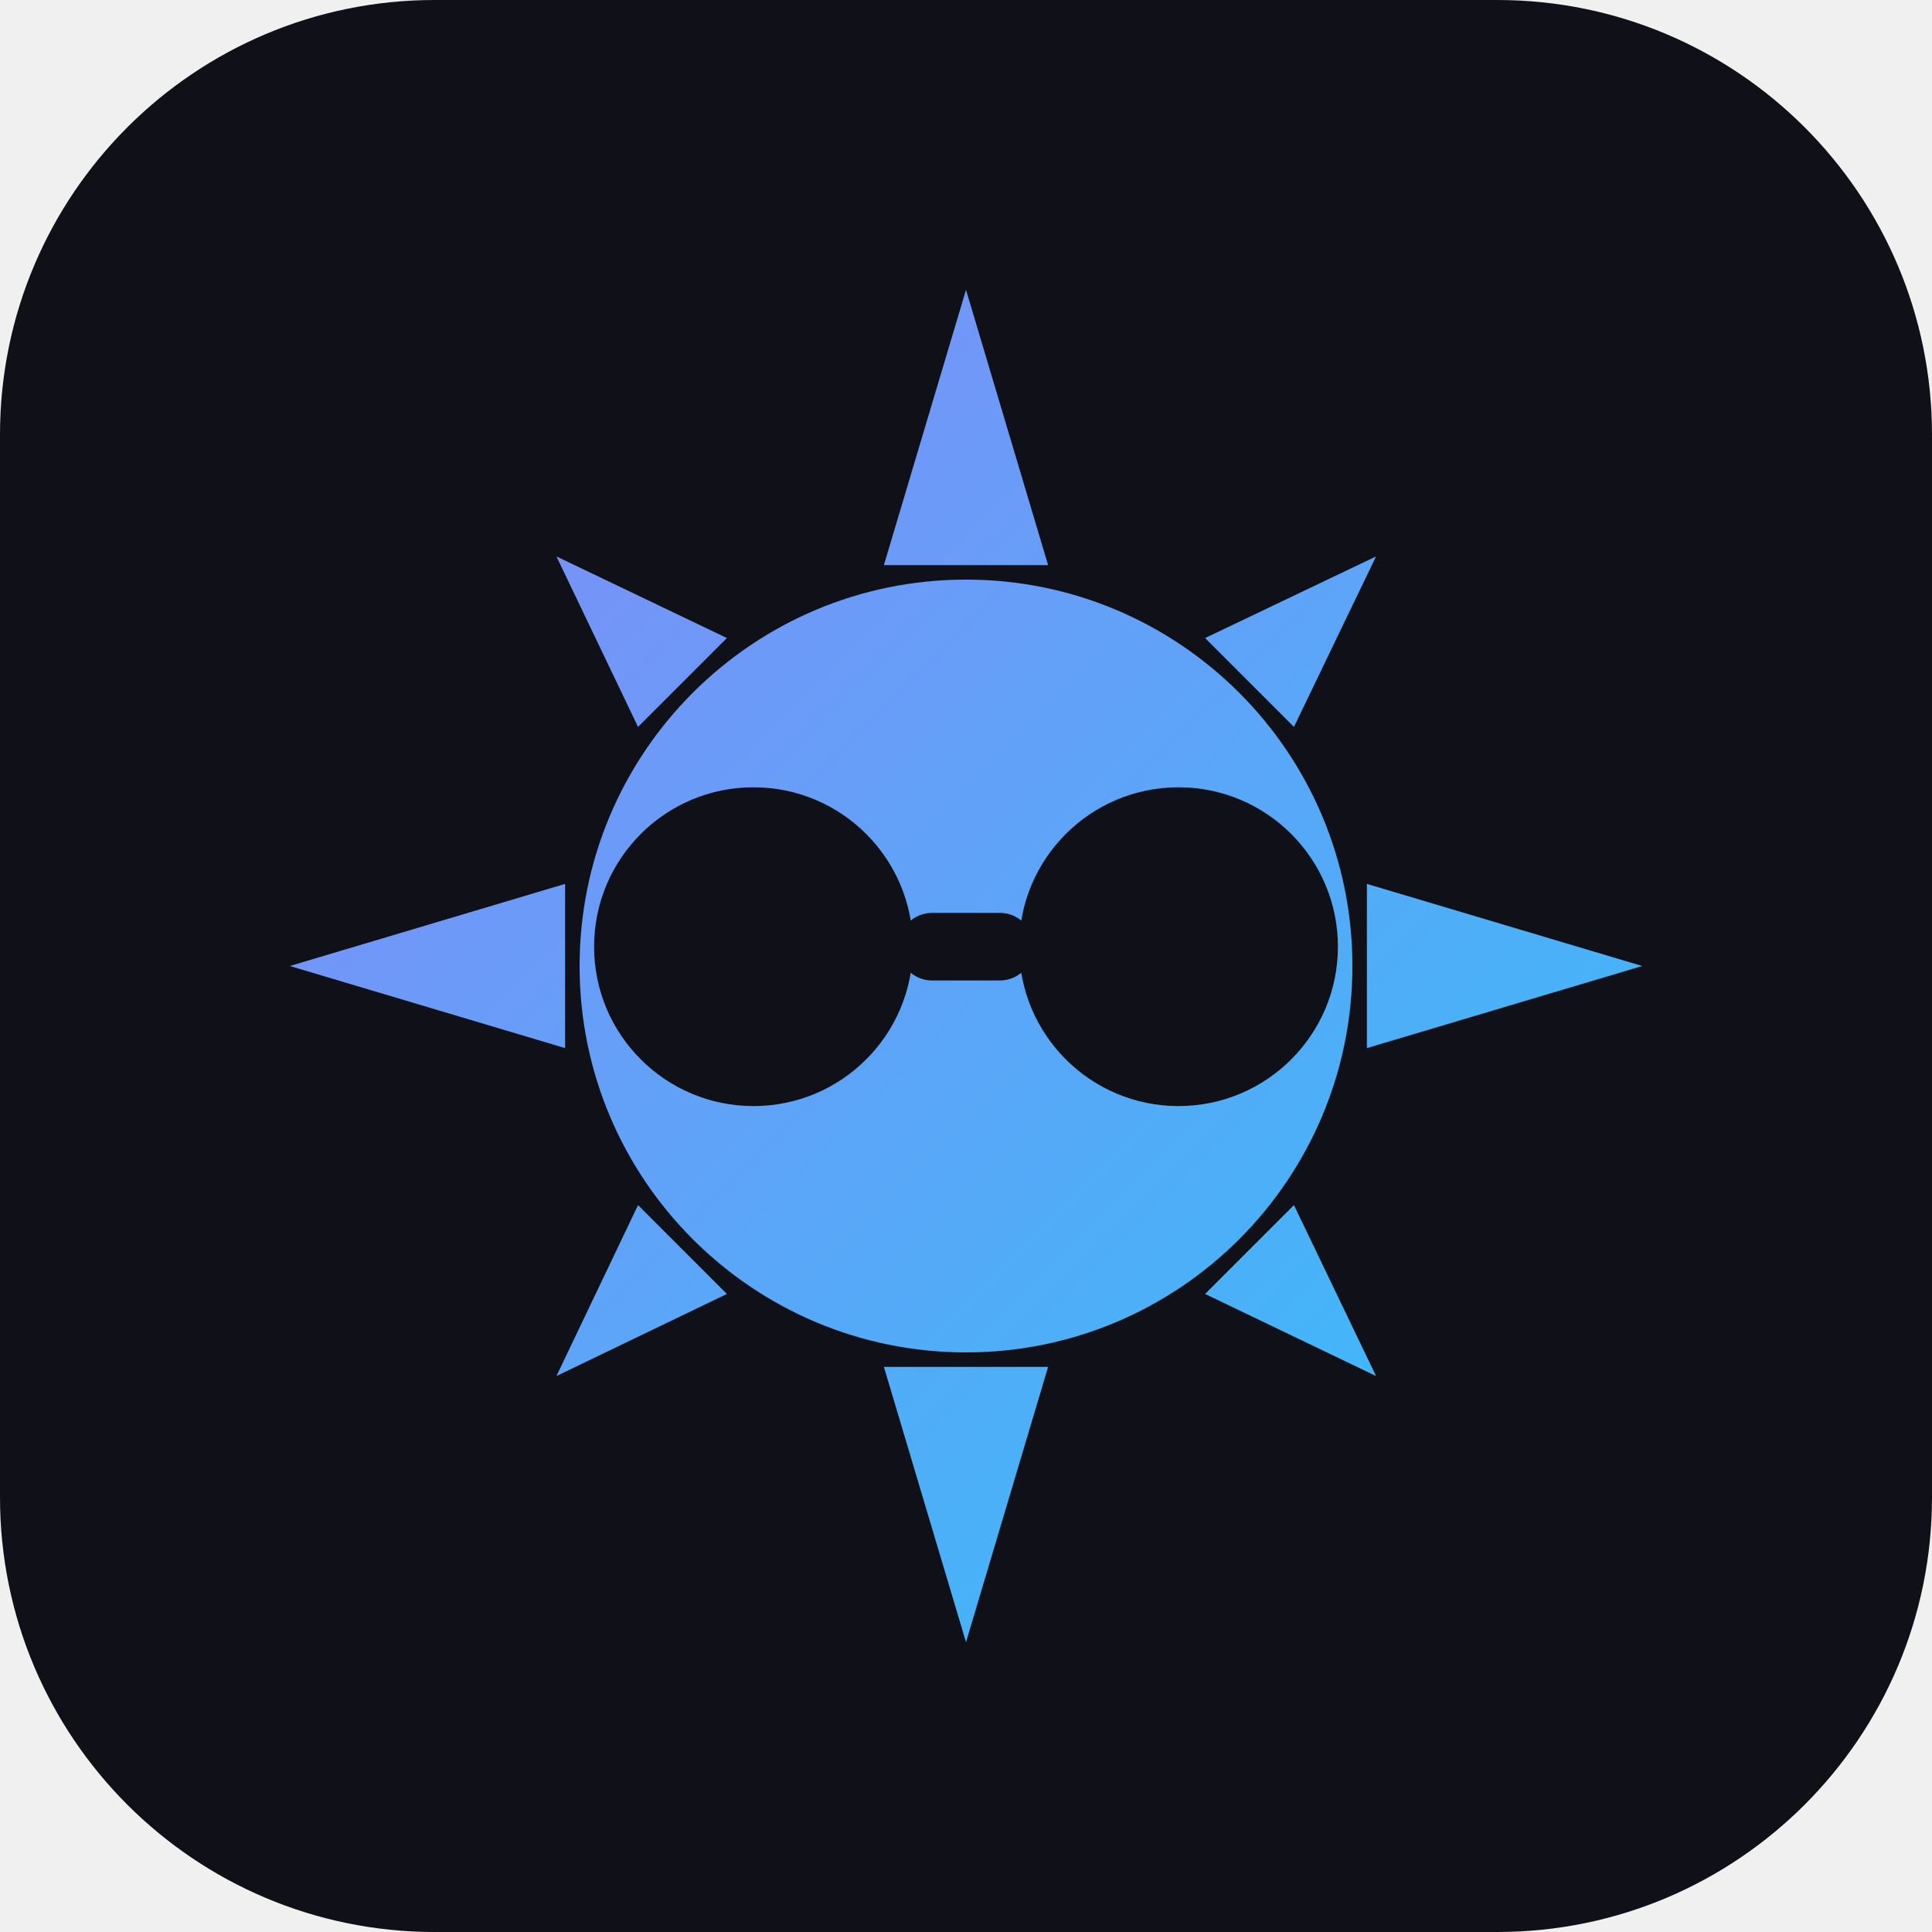
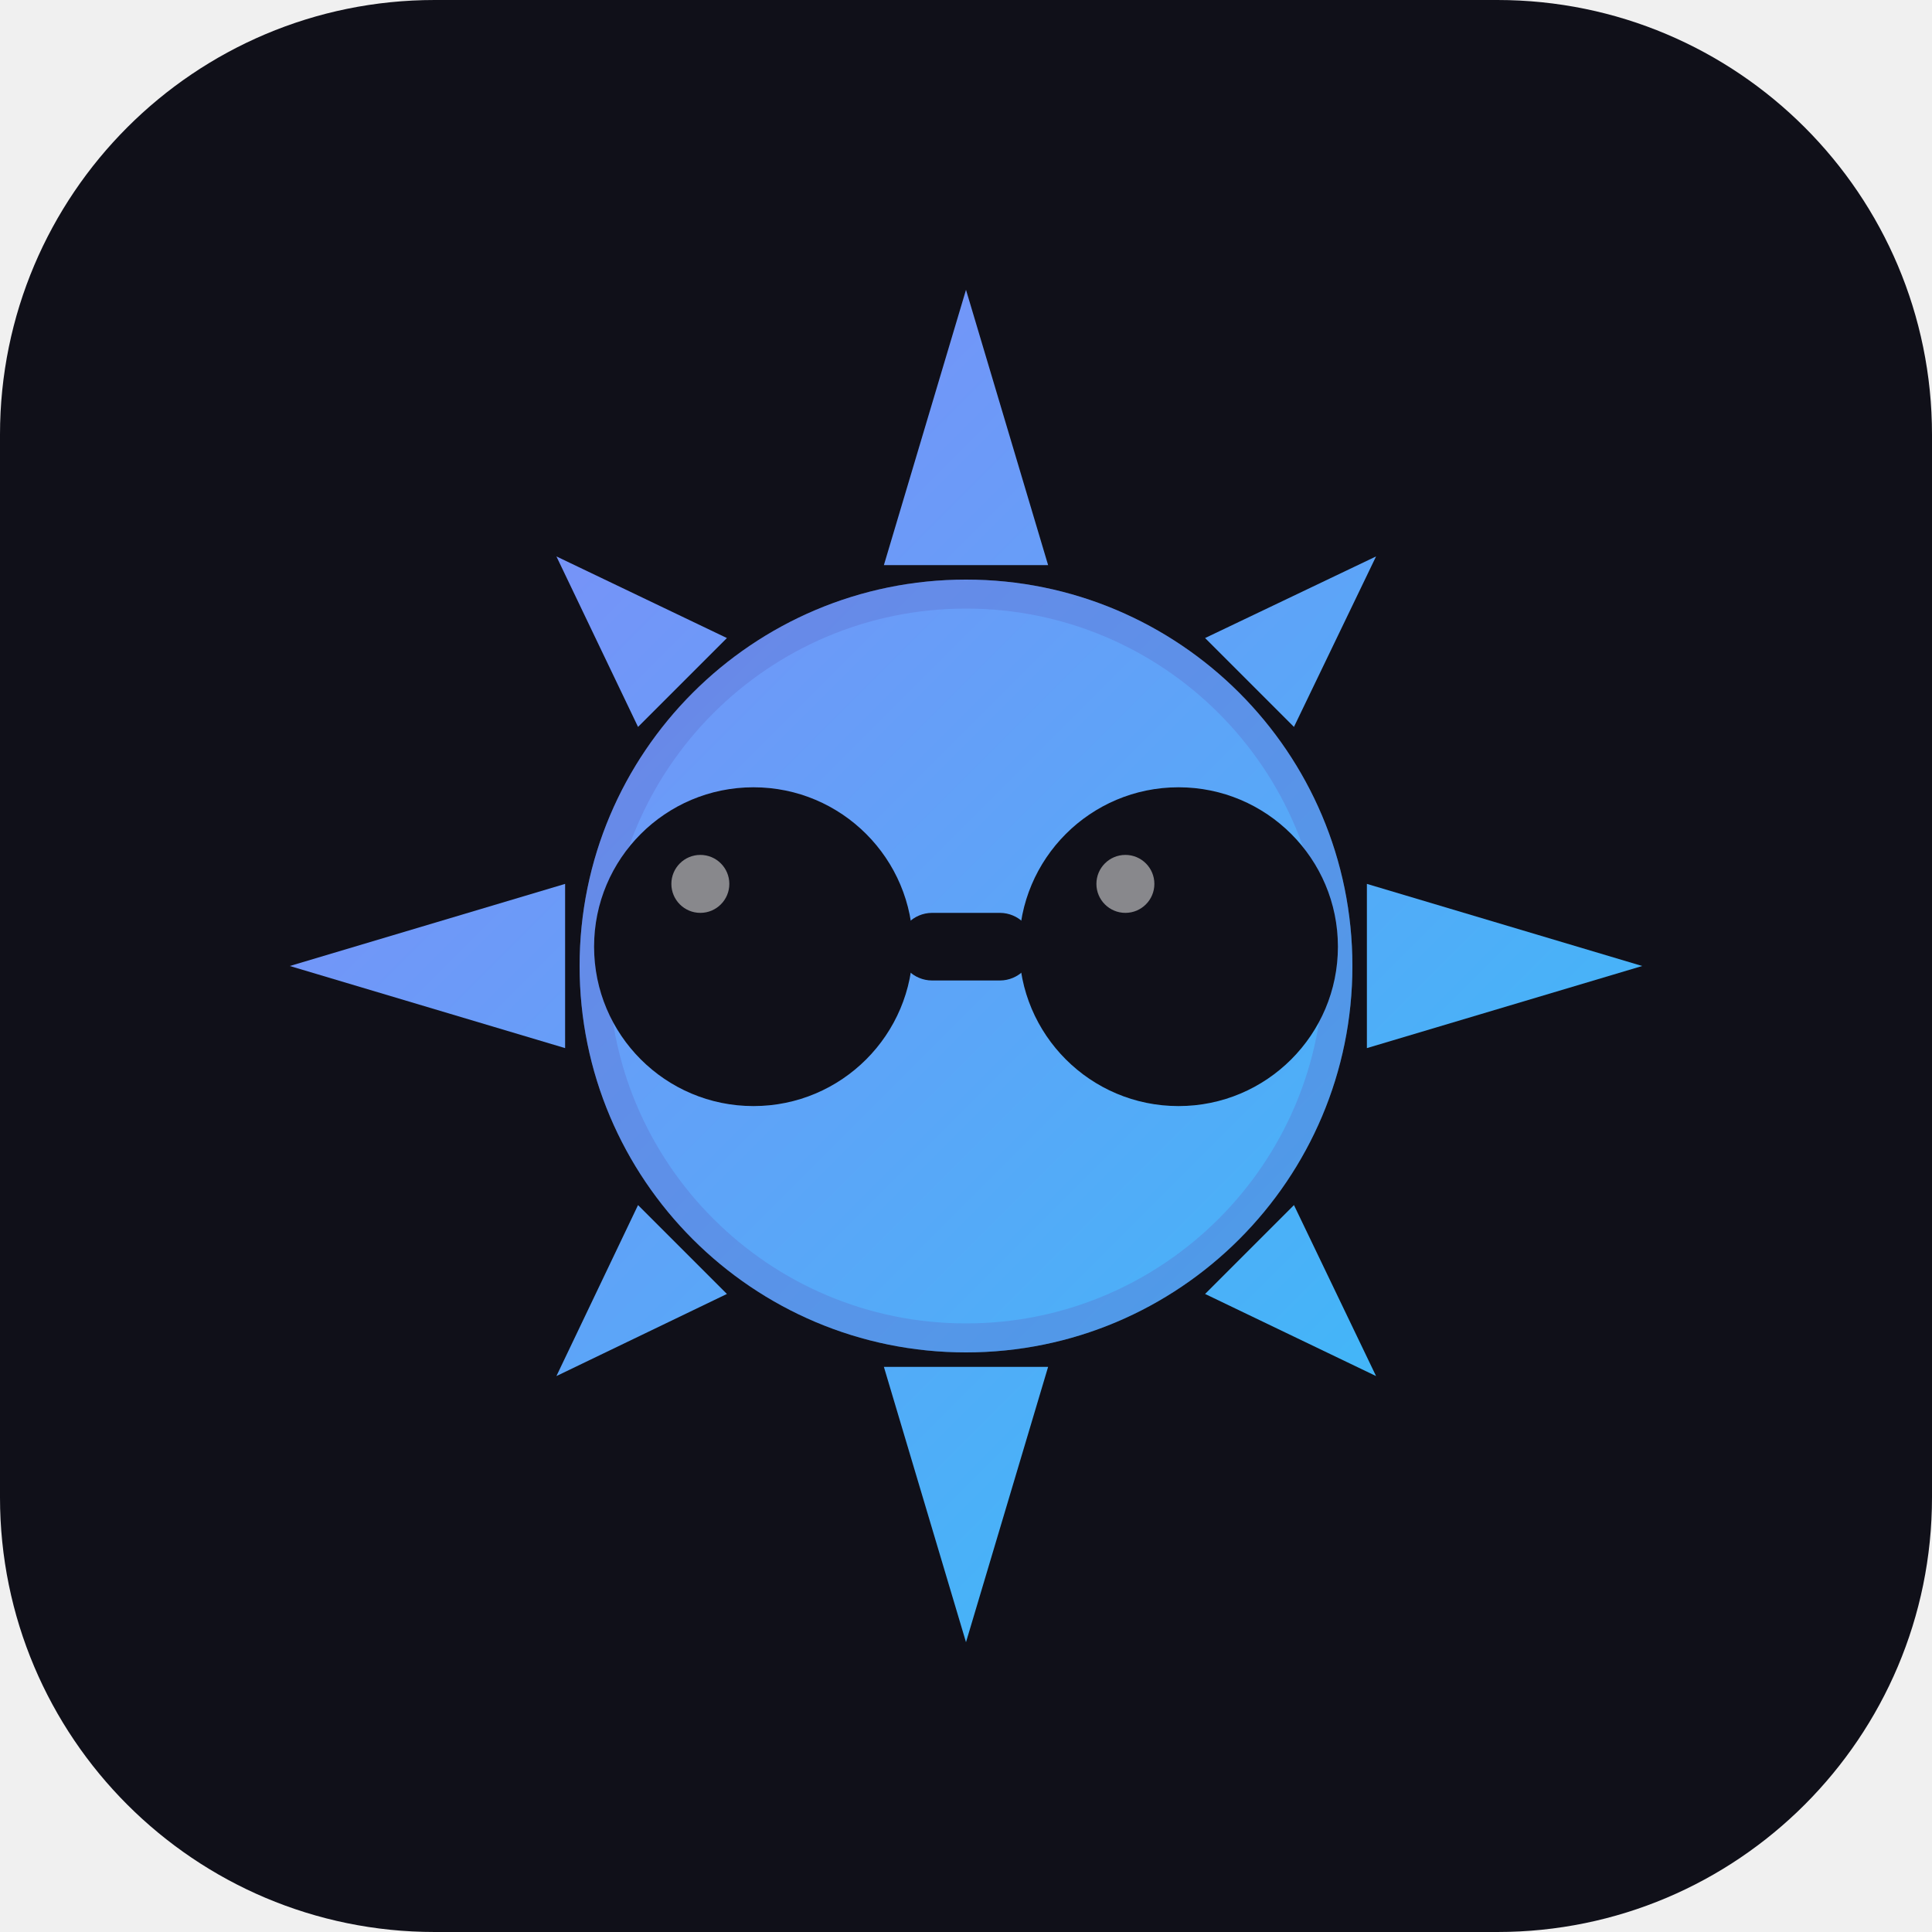
<svg xmlns="http://www.w3.org/2000/svg" viewBox="0 0 40 40">
  <rect width="40" height="40" rx="9" fill="#101019" />
  <defs>
    <linearGradient id="g" x1="8" y1="8" x2="32" y2="32" gradientUnits="userSpaceOnUse">
      <stop stop-color="#818CF8" />
      <stop offset="1" stop-color="#38BDF8" />
    </linearGradient>
  </defs>
  <g fill="url(#g)">
    <polygon points="18.3,11.7 20,6 21.7,11.7" />
    <polygon points="24.95,13.21 28.49,11.52 26.79,15.05" />
    <polygon points="28.3,18.3 34,20 28.3,21.7" />
    <polygon points="26.79,24.95 28.49,28.49 24.95,26.79" />
    <polygon points="21.7,28.3 20,34 18.3,28.3" />
    <polygon points="15.05,26.79 11.52,28.49 13.21,24.95" />
    <polygon points="11.7,21.7 6,20 11.7,18.3" />
    <polygon points="13.21,15.05 11.52,11.52 15.05,13.21" />
  </g>
  <circle cx="20" cy="20" r="8" fill="url(#g)" />
+   <circle cx="20" cy="20" r="7.7" fill="none" stroke="#5B63C4" stroke-width="0.6" opacity="0.3" />
  <rect x="18.6" y="18.9" width="2.8" height="1.4" rx="0.7" fill="#101019" />
  <circle cx="15.6" cy="19.6" r="3.3" fill="#101019" />
  <circle cx="24.4" cy="19.6" r="3.3" fill="#101019" />
+   <circle cx="14.5" cy="18.3" r="0.6" fill="#ffffff" opacity="0.5" />
+   <circle cx="23.3" cy="18.3" r="0.6" fill="#ffffff" opacity="0.5" />
</svg>
